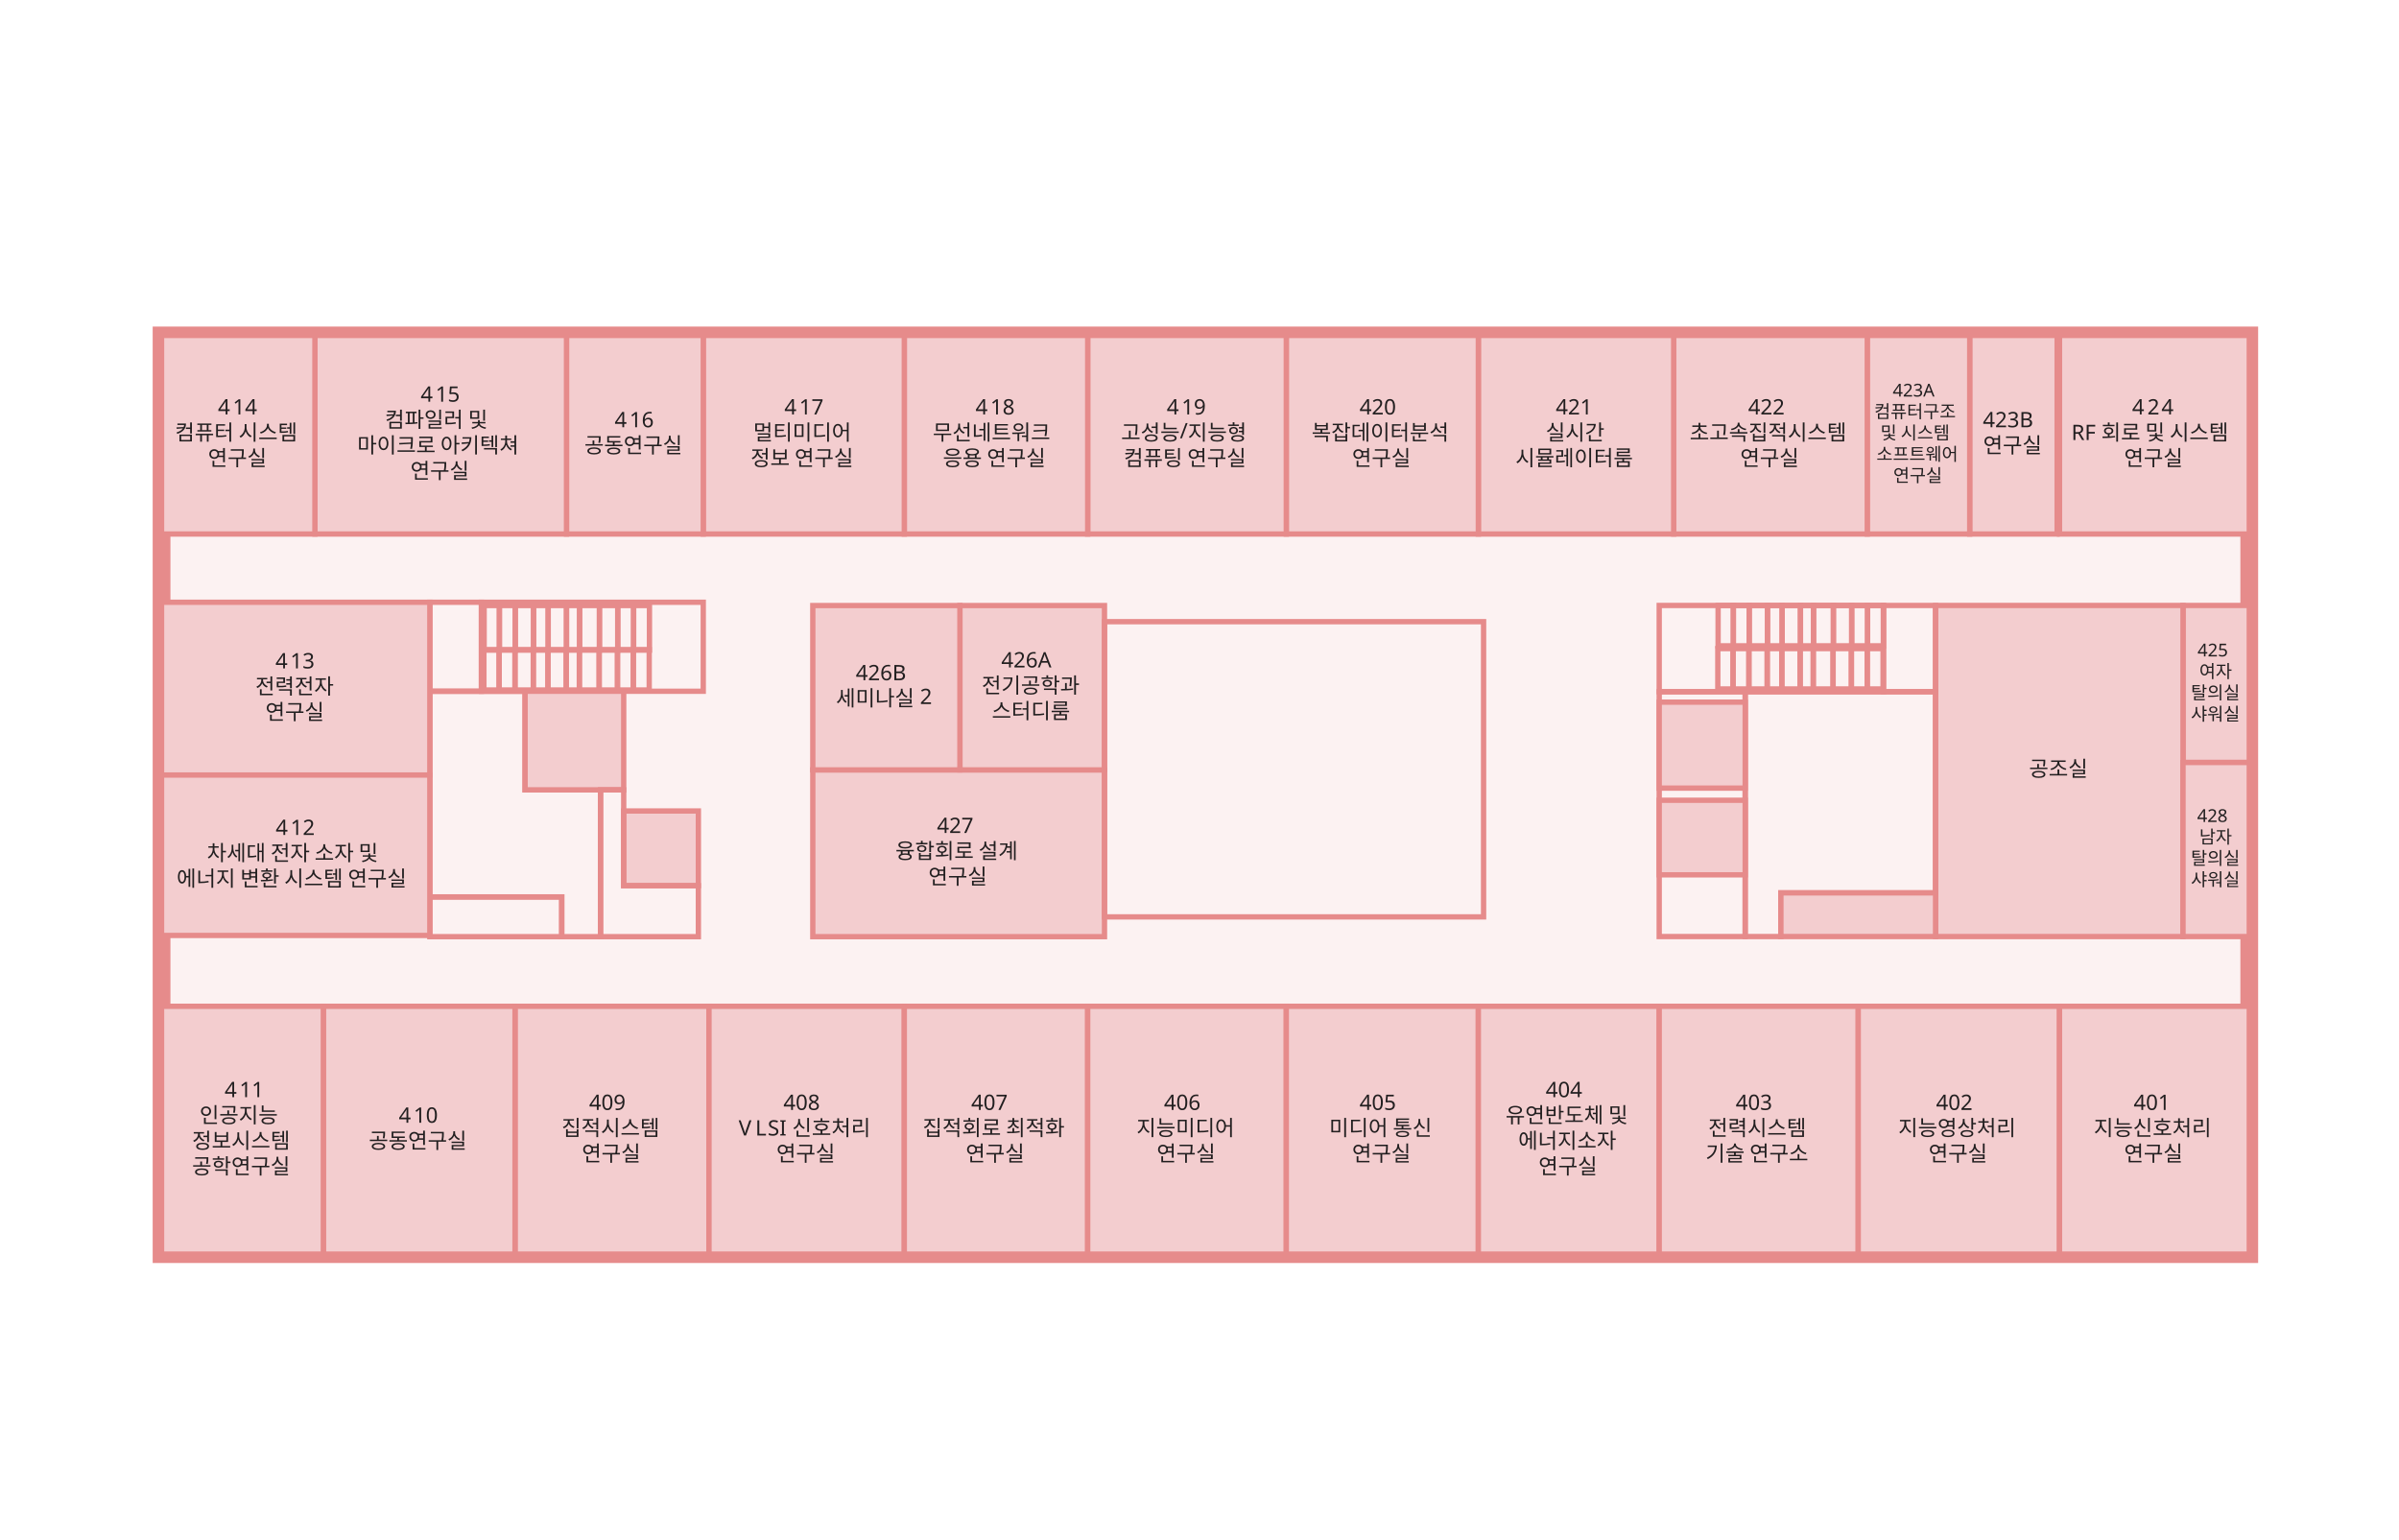
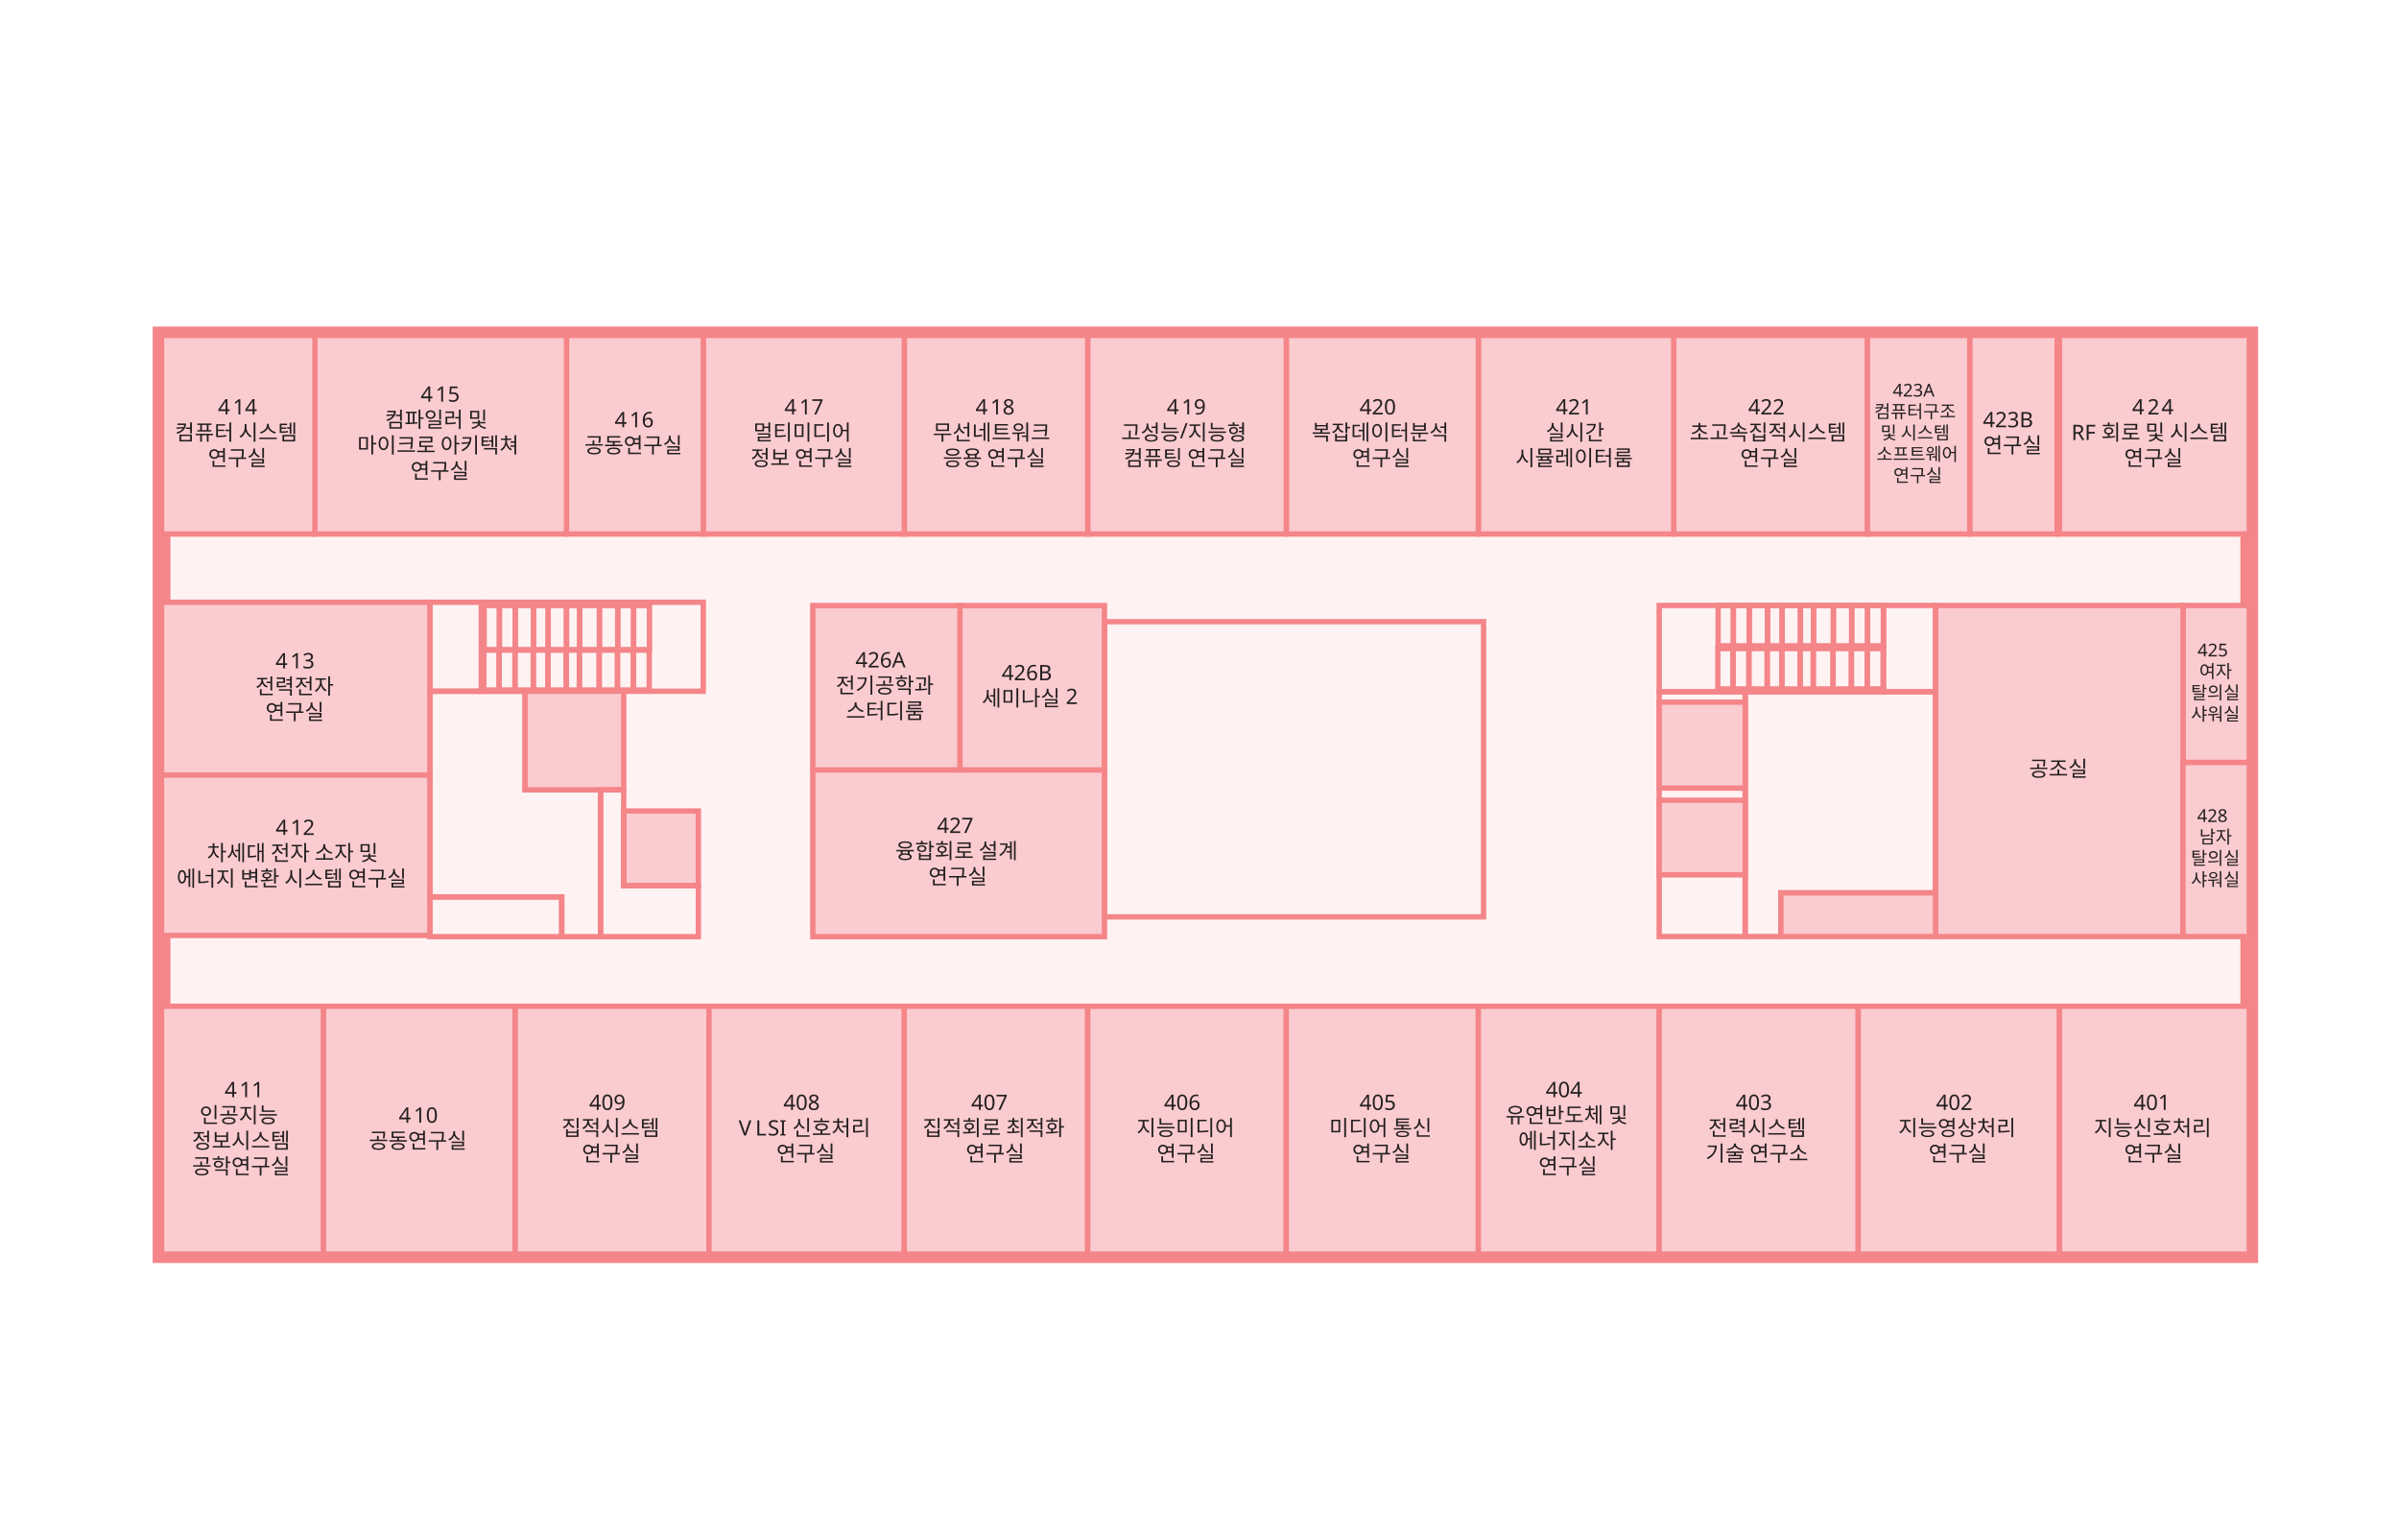
<svg xmlns="http://www.w3.org/2000/svg" id="_x34_" viewBox="0 0 1350.69 867.01">
  <defs>
    <style>
      .cls-1 {
-         fill: #fcf2f2;
-         stroke-width: 10px;
+         fill: none;
+       }
+ 
+       .cls-1, .cls-2 {
+         stroke-width: 3px;
      }

      .cls-1, .cls-2, .cls-3 {
-         stroke: #e68b8b;
+         stroke: #f48589;
        stroke-miterlimit: 10;
      }

      .cls-2 {
-         fill: none;
-       }
- 
-       .cls-2, .cls-3 {
-         stroke-width: 3px;
+         fill: #facbcf;
      }

      .cls-4 {
        letter-spacing: 0em;
      }

      .cls-5 {
+         letter-spacing: -.02em;
+       }
+ 
+       .cls-6 {
+         letter-spacing: -.03em;
+       }
+ 
+       .cls-7 {
        font-size: 12px;
      }

-       .cls-5, .cls-6 {
-         fill: #221f20;
+       .cls-7, .cls-8 {
+         fill: #231f20;
        font-family: NanumSquareNeoTTF-dEb, 'NanumSquare Neo';
      }

-       .cls-6 {
+       .cls-8 {
        font-size: 10px;
      }

-       .cls-7 {
-         letter-spacing: -.02em;
-       }
- 
-       .cls-8 {
-         letter-spacing: -.03em;
-       }
- 
      .cls-3 {
-         fill: #f3cdcf;
+         fill: #fef2f2;
+         stroke-width: 10px;
      }
    </style>
  </defs>
  <g id="Layer_x5F_border-6" data-name="Layer_x5F_border">
-     <rect class="cls-1" x="90.96" y="188.88" width="1175.42" height="517.29" />
+     <rect class="cls-3" x="90.96" y="188.88" width="1175.42" height="517.29" />
  </g>
  <g id="Layer_112">
-     <rect class="cls-3" x="1229.09" y="340.92" width="37.3" height="88.42" />
-     <text class="cls-6" transform="translate(1237.25 369.61)">
+     <rect class="cls-2" x="1229.09" y="340.92" width="37.3" height="88.42" />
+     <text class="cls-8" transform="translate(1237.25 369.61)">
      <tspan x="0" y="0">425</tspan>
      <tspan x="1" y="12">여자</tspan>
      <tspan x="-3.74" y="24">탈의실</tspan>
      <tspan x="-3.74" y="36">샤워실</tspan>
    </text>
  </g>
  <g id="Layer_113">
-     <rect class="cls-3" x="1089.76" y="340.92" width="139.32" height="186.44" />
-     <text class="cls-5" transform="translate(1142.36 437.12)">
+     <rect class="cls-2" x="1089.76" y="340.92" width="139.32" height="186.44" />
+     <text class="cls-7" transform="translate(1142.36 437.12)">
      <tspan x="0" y="0">공조실</tspan>
    </text>
  </g>
  <g id="Layer_114">
-     <rect class="cls-3" x="1159.54" y="188.88" width="106.85" height="111.82" />
-     <text class="cls-5" transform="translate(1200.41 233.38)">
+     <rect class="cls-2" x="1159.54" y="188.88" width="106.85" height="111.82" />
+     <text class="cls-7" transform="translate(1200.41 233.38)">
      <tspan x="0" y="0">4</tspan>
-       <tspan class="cls-8" x="8.59" y="0">2</tspan>
+       <tspan class="cls-6" x="8.59" y="0">2</tspan>
      <tspan x="16.51" y="0">4</tspan>
      <tspan x="-34.17" y="14.4">RF 회로 및 시스템</tspan>
      <tspan x="-4.51" y="28.8">연구실</tspan>
    </text>
  </g>
  <g id="Layer_115">
-     <rect class="cls-3" x="1108.99" y="188.88" width="49.22" height="111.82" />
-     <text class="cls-5" transform="translate(1116.38 240.58)">
+     <rect class="cls-2" x="1108.99" y="188.88" width="49.22" height="111.82" />
+     <text class="cls-7" transform="translate(1116.38 240.58)">
      <tspan x="0" y="0">423B</tspan>
      <tspan x=".16" y="14.4">연구실</tspan>
    </text>
  </g>
  <g id="Layer_116">
-     <rect class="cls-3" x="1051.31" y="188.88" width="57.68" height="111.82" />
-     <text class="cls-6" transform="translate(1065.64 223.28)">
+     <rect class="cls-2" x="1051.31" y="188.88" width="57.68" height="111.82" />
+     <text class="cls-8" transform="translate(1065.64 223.28)">
      <tspan x="0" y="0">423A</tspan>
      <tspan x="-10.43" y="12">컴퓨터구조 </tspan>
      <tspan x="-6.93" y="24">및 시스템 </tspan>
      <tspan x="-9.19" y="36">소프트웨어</tspan>
      <tspan x=".29" y="48">연구실</tspan>
    </text>
  </g>
  <g id="Layer_117">
-     <rect class="cls-3" x="942.32" y="188.88" width="108.99" height="111.82" />
-     <text class="cls-5" transform="translate(984.24 233.38)">
+     <rect class="cls-2" x="942.32" y="188.88" width="108.99" height="111.82" />
+     <text class="cls-7" transform="translate(984.24 233.38)">
      <tspan x="0" y="0">422</tspan>
      <tspan x="-32.93" y="14.4">초고속집적시스템</tspan>
      <tspan x="-4.49" y="28.8">연구실</tspan>
    </text>
  </g>
  <g id="Layer_118">
-     <rect class="cls-3" x="832.34" y="188.88" width="109.98" height="111.82" />
-     <text class="cls-5" transform="translate(875.92 233.38)">
+     <rect class="cls-2" x="832.34" y="188.88" width="109.98" height="111.82" />
+     <text class="cls-7" transform="translate(875.92 233.38)">
      <tspan x="0" y="0">421</tspan>
      <tspan x="-5.66" y="14.4">실시간</tspan>
      <tspan x="-22.72" y="28.8">시뮬레이터룸</tspan>
    </text>
  </g>
  <g id="Layer_119">
-     <rect class="cls-3" x="724.22" y="188.88" width="108.12" height="111.82" />
-     <text class="cls-5" transform="translate(765.43 233.38)">
+     <rect class="cls-2" x="724.22" y="188.88" width="108.12" height="111.82" />
+     <text class="cls-7" transform="translate(765.43 233.38)">
      <tspan x="0" y="0">420</tspan>
      <tspan x="-26.97" y="14.4">복잡데이터분석</tspan>
      <tspan x="-4.22" y="28.8">연구실</tspan>
    </text>
  </g>
  <g id="Layer_120">
-     <rect class="cls-3" x="612.39" y="188.88" width="111.82" height="111.82" />
-     <text class="cls-5" transform="translate(656.89 233.38)">
-       <tspan class="cls-7" x="0" y="0">4</tspan>
+     <rect class="cls-2" x="612.39" y="188.88" width="111.82" height="111.82" />
+     <text class="cls-7" transform="translate(656.89 233.38)">
+       <tspan class="cls-5" x="0" y="0">4</tspan>
      <tspan x="8.35" y="0">19</tspan>
      <tspan x="-25.72" y="14.4">고성능/지능형</tspan>
      <tspan x="-24.2" y="28.8">컴퓨팅 연구실</tspan>
    </text>
  </g>
  <g id="Layer_121">
-     <rect class="cls-3" x="509.14" y="188.88" width="103.25" height="111.82" />
-     <text class="cls-5" transform="translate(549.23 233.38)">
-       <tspan class="cls-7" x="0" y="0">4</tspan>
+     <rect class="cls-2" x="509.14" y="188.88" width="103.25" height="111.82" />
+     <text class="cls-7" transform="translate(549.23 233.38)">
+       <tspan class="cls-5" x="0" y="0">4</tspan>
      <tspan x="8.35" y="0">18</tspan>
      <tspan x="-24.08" y="14.4">무선네트워크 </tspan>
      <tspan x="-18.39" y="28.8">응용 연구실</tspan>
    </text>
  </g>
  <g id="Layer_122">
-     <rect class="cls-3" x="395.95" y="188.88" width="113.19" height="111.82" />
-     <text class="cls-5" transform="translate(441.61 233.38)">
-       <tspan class="cls-7" x="0" y="0">4</tspan>
+     <rect class="cls-2" x="395.95" y="188.88" width="113.19" height="111.82" />
+     <text class="cls-7" transform="translate(441.61 233.38)">
+       <tspan class="cls-5" x="0" y="0">4</tspan>
      <tspan x="8.35" y="0">17</tspan>
      <tspan x="-17.51" y="14.4">멀티미디어</tspan>
      <tspan x="-19" y="28.8">정보 연구실</tspan>
    </text>
  </g>
  <g id="Layer_123">
-     <rect class="cls-3" x="318.95" y="188.88" width="77" height="111.82" />
-     <text class="cls-5" transform="translate(346.04 240.58)">
-       <tspan class="cls-7" x="0" y="0">4</tspan>
+     <rect class="cls-2" x="318.95" y="188.88" width="77" height="111.82" />
+     <text class="cls-7" transform="translate(346.04 240.58)">
+       <tspan class="cls-5" x="0" y="0">4</tspan>
      <tspan x="8.35" y="0">16</tspan>
      <tspan x="-17.03" y="14.4">공동연구실</tspan>
    </text>
  </g>
  <g id="Layer_124">
-     <rect class="cls-3" x="177.3" y="188.88" width="141.65" height="111.82" />
-     <text class="cls-5" transform="translate(236.83 226.18)">
-       <tspan class="cls-7" x="0" y="0">4</tspan>
+     <rect class="cls-2" x="177.3" y="188.88" width="141.65" height="111.82" />
+     <text class="cls-7" transform="translate(236.83 226.18)">
+       <tspan class="cls-5" x="0" y="0">4</tspan>
      <tspan x="8.35" y="0">15</tspan>
      <tspan x="-20.12" y="14.4">컴파일러 및 </tspan>
      <tspan x="-35.7" y="28.8">마이크로 아키텍쳐</tspan>
      <tspan x="-5.77" y="43.2">연구실</tspan>
    </text>
  </g>
  <g id="Layer_125">
-     <rect class="cls-3" x="457.62" y="433.5" width="164.23" height="93.92" />
-     <text class="cls-5" transform="translate(527.51 469.04)">
+     <rect class="cls-2" x="457.62" y="433.5" width="164.23" height="93.92" />
+     <text class="cls-7" transform="translate(527.51 469.04)">
      <tspan x="0" y="0">427</tspan>
      <tspan x="-23.39" y="14.4">융합회로 설계</tspan>
      <tspan x="-4.84" y="28.8">연구실</tspan>
    </text>
  </g>
  <g id="Layer_126">
-     <rect class="cls-3" x="540.43" y="340.97" width="81.41" height="92.54" />
-     <text class="cls-5" transform="translate(563.73 375.82)">
+     <rect class="cls-2" x="540.43" y="340.97" width="81.41" height="92.54" />
+     <text class="cls-7" transform="translate(563.92 383.02)">
+       <tspan x="0" y="0">426B</tspan>
+       <tspan x="-11.16" y="14.4">세미나실 2</tspan>
+     </text>
+   </g>
+   <g id="Layer_127">
+     <rect class="cls-2" x="457.62" y="340.97" width="82.82" height="92.54" />
+     <text class="cls-7" transform="translate(481.61 375.82)">
      <tspan x="0" y="0">426A</tspan>
      <tspan x="-11.03" y="14.4">전기공학과</tspan>
      <tspan x="-5.34" y="28.8">스터디룸</tspan>
    </text>
  </g>
-   <g id="Layer_127">
-     <rect class="cls-3" x="457.62" y="340.97" width="82.82" height="92.54" />
-     <text class="cls-5" transform="translate(481.81 383.02)">
-       <tspan x="0" y="0">426B</tspan>
-       <tspan x="-11.16" y="14.4">세미나실 2</tspan>
-     </text>
-   </g>
  <g id="Layer_128">
-     <polygon class="cls-2" points="242.01 389.23 242.01 505.03 316.26 505.03 316.26 527.42 338.12 527.42 338.12 444.75 295.64 444.75 295.64 389.23 242.01 389.23" />
+     <polygon class="cls-1" points="242.01 389.23 242.01 505.03 316.26 505.03 316.26 527.42 338.12 527.42 338.12 444.75 295.64 444.75 295.64 389.23 242.01 389.23" />
  </g>
  <g id="Layer_129">
-     <polygon class="cls-2" points="1002.69 527.35 1002.69 502.76 1089.76 502.76 1089.76 389.51 982.58 389.51 982.58 527.35 1002.69 527.35" />
+     <polygon class="cls-1" points="1002.69 527.35 1002.69 502.76 1089.76 502.76 1089.76 389.51 982.58 389.51 982.58 527.35 1002.69 527.35" />
  </g>
  <g id="Layer_96">
-     <rect class="cls-3" x="90.96" y="188.88" width="86.34" height="111.82" />
-     <text class="cls-5" transform="translate(122.69 233.38)">
-       <tspan class="cls-7" x="0" y="0">4</tspan>
+     <rect class="cls-2" x="90.96" y="188.88" width="86.34" height="111.82" />
+     <text class="cls-7" transform="translate(122.69 233.38)">
+       <tspan class="cls-5" x="0" y="0">4</tspan>
      <tspan x="8.35" y="0">14</tspan>
      <tspan x="-24.17" y="14.4">컴퓨터 시스템</tspan>
      <tspan x="-5.62" y="28.8">연구실</tspan>
    </text>
  </g>
  <g id="Layer_x5F_others-6" data-name="Layer_x5F_others">
-     <rect class="cls-2" x="242.01" y="505.03" width="74.26" height="22.39" />
-     <rect class="cls-3" x="351.16" y="456.65" width="42.04" height="42.04" />
-     <rect class="cls-2" x="271.05" y="339.12" width="124.9" height="50.11" />
-     <rect class="cls-3" x="295.64" y="389.23" width="55.52" height="55.52" />
-     <polygon class="cls-2" points="351.16 444.75 351.16 498.69 393.2 498.69 393.2 527.42 338.12 527.42 338.12 444.75 351.16 444.75" />
+     <rect class="cls-1" x="242.01" y="505.03" width="74.26" height="22.39" />
+     <rect class="cls-2" x="351.16" y="456.65" width="42.04" height="42.04" />
+     <rect class="cls-1" x="271.05" y="339.12" width="124.9" height="50.11" />
+     <rect class="cls-2" x="295.64" y="389.23" width="55.52" height="55.52" />
+     <polygon class="cls-1" points="351.16 444.75 351.16 498.69 393.2 498.69 393.2 527.42 338.12 527.42 338.12 444.75 351.16 444.75" />
    <g>
-       <rect class="cls-2" x="272.58" y="340.97" width="8.59" height="25.11" />
-       <rect class="cls-2" x="281.17" y="340.97" width="8.93" height="25.11" />
-       <rect class="cls-2" x="290.1" y="340.97" width="10.3" height="25.11" />
-       <rect class="cls-2" x="300.4" y="340.97" width="8.24" height="25.11" />
-       <rect class="cls-2" x="308.64" y="340.97" width="10.3" height="25.11" />
-       <rect class="cls-2" x="318.95" y="340.97" width="7.38" height="25.11" />
-       <rect class="cls-2" x="326.33" y="340.97" width="11.16" height="25.11" />
-       <rect class="cls-2" x="337.5" y="340.97" width="10.3" height="25.11" />
-       <rect class="cls-2" x="347.8" y="340.97" width="8.93" height="25.11" />
-       <rect class="cls-2" x="356.73" y="340.97" width="8.93" height="25.11" />
+       <rect class="cls-1" x="272.58" y="340.97" width="8.59" height="25.11" />
+       <rect class="cls-1" x="281.17" y="340.97" width="8.93" height="25.11" />
+       <rect class="cls-1" x="290.1" y="340.97" width="10.3" height="25.11" />
+       <rect class="cls-1" x="300.4" y="340.97" width="8.24" height="25.11" />
+       <rect class="cls-1" x="308.64" y="340.97" width="10.3" height="25.11" />
+       <rect class="cls-1" x="318.95" y="340.97" width="7.38" height="25.11" />
+       <rect class="cls-1" x="326.33" y="340.97" width="11.16" height="25.11" />
+       <rect class="cls-1" x="337.5" y="340.97" width="10.3" height="25.11" />
+       <rect class="cls-1" x="347.8" y="340.97" width="8.93" height="25.11" />
+       <rect class="cls-1" x="356.73" y="340.97" width="8.93" height="25.11" />
    </g>
    <g>
-       <rect class="cls-2" x="272.44" y="365.79" width="8.59" height="22.73" />
-       <rect class="cls-2" x="281.02" y="365.79" width="8.93" height="22.73" />
-       <rect class="cls-2" x="289.95" y="365.79" width="10.3" height="22.73" />
-       <rect class="cls-2" x="300.26" y="365.79" width="8.24" height="22.73" />
-       <rect class="cls-2" x="308.5" y="365.79" width="10.3" height="22.73" />
-       <rect class="cls-2" x="318.81" y="365.79" width="7.38" height="22.73" />
-       <rect class="cls-2" x="326.19" y="365.79" width="11.16" height="22.73" />
-       <rect class="cls-2" x="337.35" y="365.79" width="10.3" height="22.73" />
-       <rect class="cls-2" x="347.66" y="365.79" width="8.93" height="22.73" />
-       <rect class="cls-2" x="356.59" y="365.79" width="8.93" height="22.73" />
+       <rect class="cls-1" x="272.44" y="365.79" width="8.59" height="22.73" />
+       <rect class="cls-1" x="281.02" y="365.79" width="8.93" height="22.73" />
+       <rect class="cls-1" x="289.95" y="365.79" width="10.3" height="22.73" />
+       <rect class="cls-1" x="300.26" y="365.79" width="8.24" height="22.73" />
+       <rect class="cls-1" x="308.5" y="365.79" width="10.3" height="22.73" />
+       <rect class="cls-1" x="318.81" y="365.79" width="7.38" height="22.73" />
+       <rect class="cls-1" x="326.19" y="365.79" width="11.16" height="22.73" />
+       <rect class="cls-1" x="337.35" y="365.79" width="10.3" height="22.73" />
+       <rect class="cls-1" x="347.66" y="365.79" width="8.93" height="22.73" />
+       <rect class="cls-1" x="356.59" y="365.79" width="8.93" height="22.73" />
    </g>
-     <rect class="cls-2" x="621.85" y="350.06" width="213.44" height="166.22" />
-     <rect class="cls-2" x="934.17" y="340.92" width="126.24" height="48.59" />
-     <rect class="cls-2" x="934.17" y="389.51" width="48.41" height="137.84" />
-     <rect class="cls-3" x="934.17" y="395.36" width="48.41" height="48.41" />
-     <rect class="cls-3" x="934.17" y="450.61" width="48.41" height="41.99" />
-     <rect class="cls-3" x="1002.69" y="502.76" width="87.07" height="24.59" />
+     <rect class="cls-1" x="621.85" y="350.06" width="213.44" height="166.22" />
+     <rect class="cls-1" x="934.17" y="340.92" width="126.24" height="48.59" />
+     <rect class="cls-1" x="934.17" y="389.51" width="48.41" height="137.84" />
+     <rect class="cls-2" x="934.17" y="395.36" width="48.41" height="48.41" />
+     <rect class="cls-2" x="934.17" y="450.61" width="48.41" height="41.99" />
+     <rect class="cls-2" x="1002.69" y="502.76" width="87.07" height="24.59" />
    <g>
-       <rect class="cls-2" x="967.33" y="340.92" width="8.59" height="22.73" />
-       <rect class="cls-2" x="975.91" y="340.92" width="8.93" height="22.73" />
-       <rect class="cls-2" x="984.84" y="340.92" width="10.3" height="22.73" />
-       <rect class="cls-2" x="995.15" y="340.92" width="8.24" height="22.73" />
-       <rect class="cls-2" x="1003.39" y="340.92" width="10.3" height="22.73" />
-       <rect class="cls-2" x="1013.7" y="340.92" width="7.38" height="22.73" />
-       <rect class="cls-2" x="1021.08" y="340.92" width="11.16" height="22.73" />
-       <rect class="cls-2" x="1032.24" y="340.92" width="10.3" height="22.73" />
-       <rect class="cls-2" x="1042.55" y="340.92" width="8.93" height="22.73" />
-       <rect class="cls-2" x="1051.48" y="340.92" width="8.93" height="22.73" />
+       <rect class="cls-1" x="967.33" y="340.92" width="8.59" height="22.73" />
+       <rect class="cls-1" x="975.91" y="340.92" width="8.93" height="22.73" />
+       <rect class="cls-1" x="984.84" y="340.92" width="10.3" height="22.73" />
+       <rect class="cls-1" x="995.15" y="340.92" width="8.24" height="22.73" />
+       <rect class="cls-1" x="1003.39" y="340.92" width="10.3" height="22.73" />
+       <rect class="cls-1" x="1013.7" y="340.92" width="7.38" height="22.73" />
+       <rect class="cls-1" x="1021.08" y="340.92" width="11.16" height="22.73" />
+       <rect class="cls-1" x="1032.24" y="340.92" width="10.3" height="22.73" />
+       <rect class="cls-1" x="1042.55" y="340.92" width="8.93" height="22.73" />
+       <rect class="cls-1" x="1051.48" y="340.92" width="8.93" height="22.73" />
    </g>
    <g>
-       <rect class="cls-2" x="967.16" y="365.21" width="8.59" height="22.73" />
-       <rect class="cls-2" x="975.74" y="365.21" width="8.93" height="22.73" />
-       <rect class="cls-2" x="984.67" y="365.21" width="10.3" height="22.73" />
-       <rect class="cls-2" x="994.98" y="365.21" width="8.24" height="22.73" />
-       <rect class="cls-2" x="1003.22" y="365.21" width="10.3" height="22.73" />
-       <rect class="cls-2" x="1013.52" y="365.21" width="7.38" height="22.73" />
-       <rect class="cls-2" x="1020.91" y="365.21" width="11.16" height="22.73" />
-       <rect class="cls-2" x="1032.07" y="365.21" width="10.3" height="22.73" />
-       <rect class="cls-2" x="1042.38" y="365.21" width="8.93" height="22.73" />
-       <rect class="cls-2" x="1051.31" y="365.21" width="8.93" height="22.73" />
+       <rect class="cls-1" x="967.16" y="365.21" width="8.59" height="22.73" />
+       <rect class="cls-1" x="975.74" y="365.21" width="8.93" height="22.73" />
+       <rect class="cls-1" x="984.67" y="365.21" width="10.3" height="22.73" />
+       <rect class="cls-1" x="994.98" y="365.21" width="8.24" height="22.73" />
+       <rect class="cls-1" x="1003.22" y="365.21" width="10.3" height="22.73" />
+       <rect class="cls-1" x="1013.52" y="365.21" width="7.38" height="22.73" />
+       <rect class="cls-1" x="1020.91" y="365.21" width="11.16" height="22.73" />
+       <rect class="cls-1" x="1032.07" y="365.21" width="10.3" height="22.73" />
+       <rect class="cls-1" x="1042.38" y="365.21" width="8.93" height="22.73" />
+       <rect class="cls-1" x="1051.31" y="365.21" width="8.93" height="22.73" />
    </g>
-     <rect class="cls-2" x="1060.41" y="340.92" width="29.35" height="48.59" />
-     <rect class="cls-2" x="242.01" y="339.12" width="29.04" height="50.11" />
+     <rect class="cls-1" x="1060.41" y="340.92" width="29.35" height="48.59" />
+     <rect class="cls-1" x="242.01" y="339.12" width="29.04" height="50.11" />
  </g>
  <g id="Layer_98">
-     <rect class="cls-3" x="90.96" y="339.12" width="151.05" height="97.3" />
-     <text class="cls-5" transform="translate(155.07 376.35)">
-       <tspan class="cls-7" x="0" y="0">4</tspan>
+     <rect class="cls-2" x="90.96" y="339.12" width="151.05" height="97.3" />
+     <text class="cls-7" transform="translate(155.07 376.35)">
+       <tspan class="cls-5" x="0" y="0">4</tspan>
      <tspan x="8.35" y="0">13</tspan>
      <tspan x="-11.34" y="14.4">전력전자</tspan>
      <tspan x="-5.65" y="28.8">연구실</tspan>
    </text>
  </g>
  <g id="Layer_99">
-     <rect class="cls-3" x="90.96" y="436.41" width="151.05" height="90.32" />
-     <text class="cls-5" transform="translate(155.2 470.16)">
-       <tspan class="cls-7" x="0" y="0">4</tspan>
+     <rect class="cls-2" x="90.96" y="436.41" width="151.05" height="90.32" />
+     <text class="cls-7" transform="translate(155.2 470.16)">
+       <tspan class="cls-5" x="0" y="0">4</tspan>
      <tspan x="8.35" y="0">12</tspan>
      <tspan x="-38.68" y="14.4">차세대 전자 소자 및</tspan>
      <tspan x="-55.75" y="28.8">에너지 변환 시스템 연구실</tspan>
    </text>
  </g>
  <g id="Layer_100">
-     <rect class="cls-3" x="90.96" y="566.62" width="91.21" height="139.55" />
-     <text class="cls-5" transform="translate(126.45 617.78)">
-       <tspan class="cls-7" x="0" y="0">4</tspan>
+     <rect class="cls-2" x="90.96" y="566.62" width="91.21" height="139.55" />
+     <text class="cls-7" transform="translate(126.45 617.78)">
+       <tspan class="cls-5" x="0" y="0">4</tspan>
      <tspan x="8.35" y="0">11</tspan>
      <tspan x="-14.12" y="14.4">인공지능 </tspan>
      <tspan x="-18.32" y="28.8">정보시스템</tspan>
      <tspan x="-18.32" y="43.2">공학연구실</tspan>
    </text>
  </g>
  <g id="Layer_101">
-     <rect class="cls-3" x="182.17" y="566.62" width="107.79" height="139.55" />
-     <text class="cls-5" transform="translate(224.5 632.18)">
-       <tspan class="cls-7" x="0" y="0">4</tspan>
+     <rect class="cls-2" x="182.17" y="566.62" width="107.79" height="139.55" />
+     <text class="cls-7" transform="translate(224.5 632.18)">
+       <tspan class="cls-5" x="0" y="0">4</tspan>
      <tspan x="8.35" y="0">10</tspan>
      <tspan x="-16.88" y="14.4">공동연구실</tspan>
    </text>
  </g>
  <g id="Layer_102">
-     <rect class="cls-3" x="290.1" y="566.62" width="109.09" height="139.55" />
-     <text class="cls-5" transform="translate(331.67 624.98)">
+     <rect class="cls-2" x="290.1" y="566.62" width="109.09" height="139.55" />
+     <text class="cls-7" transform="translate(331.67 624.98)">
      <tspan x="0" y="0">409</tspan>
      <tspan x="-15.47" y="14.4">집적시스템</tspan>
      <tspan x="-4.09" y="28.8">연구실</tspan>
    </text>
  </g>
  <g id="Layer_103">
-     <rect class="cls-3" x="399.18" y="566.62" width="109.96" height="139.55" />
-     <text class="cls-5" transform="translate(441.06 624.98)">
+     <rect class="cls-2" x="399.18" y="566.62" width="109.96" height="139.55" />
+     <text class="cls-7" transform="translate(441.06 624.98)">
      <tspan x="0" y="0">408</tspan>
      <tspan x="-25.19" y="14.4">V</tspan>
-       <tspan class="cls-7" x="-15.81" y="14.4">L</tspan>
+       <tspan class="cls-5" x="-15.81" y="14.4">L</tspan>
      <tspan class="cls-4" x="-8.85" y="14.4">SI 신호처리</tspan>
      <tspan x="-3.97" y="28.8">연구실</tspan>
    </text>
  </g>
  <g id="Layer_104">
-     <rect class="cls-3" x="509.14" y="566.62" width="103.25" height="139.55" />
-     <text class="cls-5" transform="translate(546.79 624.98)">
+     <rect class="cls-2" x="509.14" y="566.62" width="103.25" height="139.55" />
+     <text class="cls-7" transform="translate(546.79 624.98)">
      <tspan x="0" y="0">407 </tspan>
      <tspan x="-27.32" y="14.4">집적회로 최적화</tspan>
      <tspan x="-3.08" y="28.8">연구실</tspan>
    </text>
  </g>
  <g id="Layer_105">
-     <rect class="cls-3" x="612.39" y="566.62" width="111.82" height="139.55" />
-     <text class="cls-5" transform="translate(655.33 624.98)">
+     <rect class="cls-2" x="612.39" y="566.62" width="111.82" height="139.55" />
+     <text class="cls-7" transform="translate(655.33 624.98)">
      <tspan x="0" y="0">406</tspan>
      <tspan x="-15.47" y="14.4">지능미디어</tspan>
      <tspan x="-4.09" y="28.8">연구실</tspan>
    </text>
  </g>
  <g id="Layer_106">
-     <rect class="cls-3" x="724.22" y="566.62" width="108.12" height="139.55" />
-     <text class="cls-5" transform="translate(765.43 624.98)">
+     <rect class="cls-2" x="724.22" y="566.62" width="108.12" height="139.55" />
+     <text class="cls-7" transform="translate(765.43 624.98)">
      <tspan x="0" y="0">405</tspan>
      <tspan x="-17.08" y="14.4">미디어 통신</tspan>
      <tspan x="-4.21" y="28.8">연구실</tspan>
    </text>
  </g>
  <g id="Layer_107">
-     <rect class="cls-3" x="832.34" y="566.62" width="101.84" height="139.55" />
-     <text class="cls-5" transform="translate(870.25 617.78)">
+     <rect class="cls-2" x="832.34" y="566.62" width="101.84" height="139.55" />
+     <text class="cls-7" transform="translate(870.25 617.78)">
      <tspan x="0" y="0">404</tspan>
      <tspan x="-22.61" y="14.4">유연반도체 및</tspan>
      <tspan x="-15.44" y="28.8">에너지소자</tspan>
      <tspan x="-4.06" y="43.2">연구실</tspan>
    </text>
  </g>
  <g id="Layer_108">
-     <rect class="cls-3" x="934.17" y="566.62" width="112.05" height="139.55" />
-     <text class="cls-5" transform="translate(977.23 624.98)">
+     <rect class="cls-2" x="934.17" y="566.62" width="112.05" height="139.55" />
+     <text class="cls-7" transform="translate(977.23 624.98)">
      <tspan x="0" y="0">403</tspan>
      <tspan x="-15.47" y="14.4">전력시스템</tspan>
      <tspan x="-16.96" y="28.8">기술 연구소</tspan>
    </text>
  </g>
  <g id="Layer_109">
-     <rect class="cls-3" x="1046.23" y="566.62" width="113.31" height="139.55" />
-     <text class="cls-5" transform="translate(1090.04 624.98)">
+     <rect class="cls-2" x="1046.23" y="566.62" width="113.31" height="139.55" />
+     <text class="cls-7" transform="translate(1090.04 624.98)">
      <tspan x="0" y="0">402</tspan>
      <tspan x="-21.28" y="14.4">지능영상처리</tspan>
      <tspan x="-4.22" y="28.8">연구실</tspan>
    </text>
  </g>
  <g id="Layer_110">
-     <rect class="cls-3" x="1159.54" y="566.62" width="106.85" height="139.55" />
-     <text class="cls-5" transform="translate(1201.28 624.98)">
+     <rect class="cls-2" x="1159.54" y="566.62" width="106.85" height="139.55" />
+     <text class="cls-7" transform="translate(1201.28 624.98)">
      <tspan x="0" y="0">401</tspan>
      <tspan x="-22.45" y="14.4">지능신호처리</tspan>
      <tspan x="-5.39" y="28.8">연구실</tspan>
    </text>
  </g>
  <g id="Layer_111">
-     <rect class="cls-3" x="1229.09" y="429.34" width="37.3" height="98.02" />
-     <text class="cls-6" transform="translate(1237.04 462.83)">
+     <rect class="cls-2" x="1229.09" y="429.34" width="37.3" height="98.02" />
+     <text class="cls-8" transform="translate(1237.04 462.83)">
      <tspan x="0" y="0">428</tspan>
      <tspan x="1.21" y="12">남자</tspan>
      <tspan x="-3.53" y="24">탈의실</tspan>
      <tspan x="-3.53" y="36">샤워실</tspan>
    </text>
  </g>
</svg>
